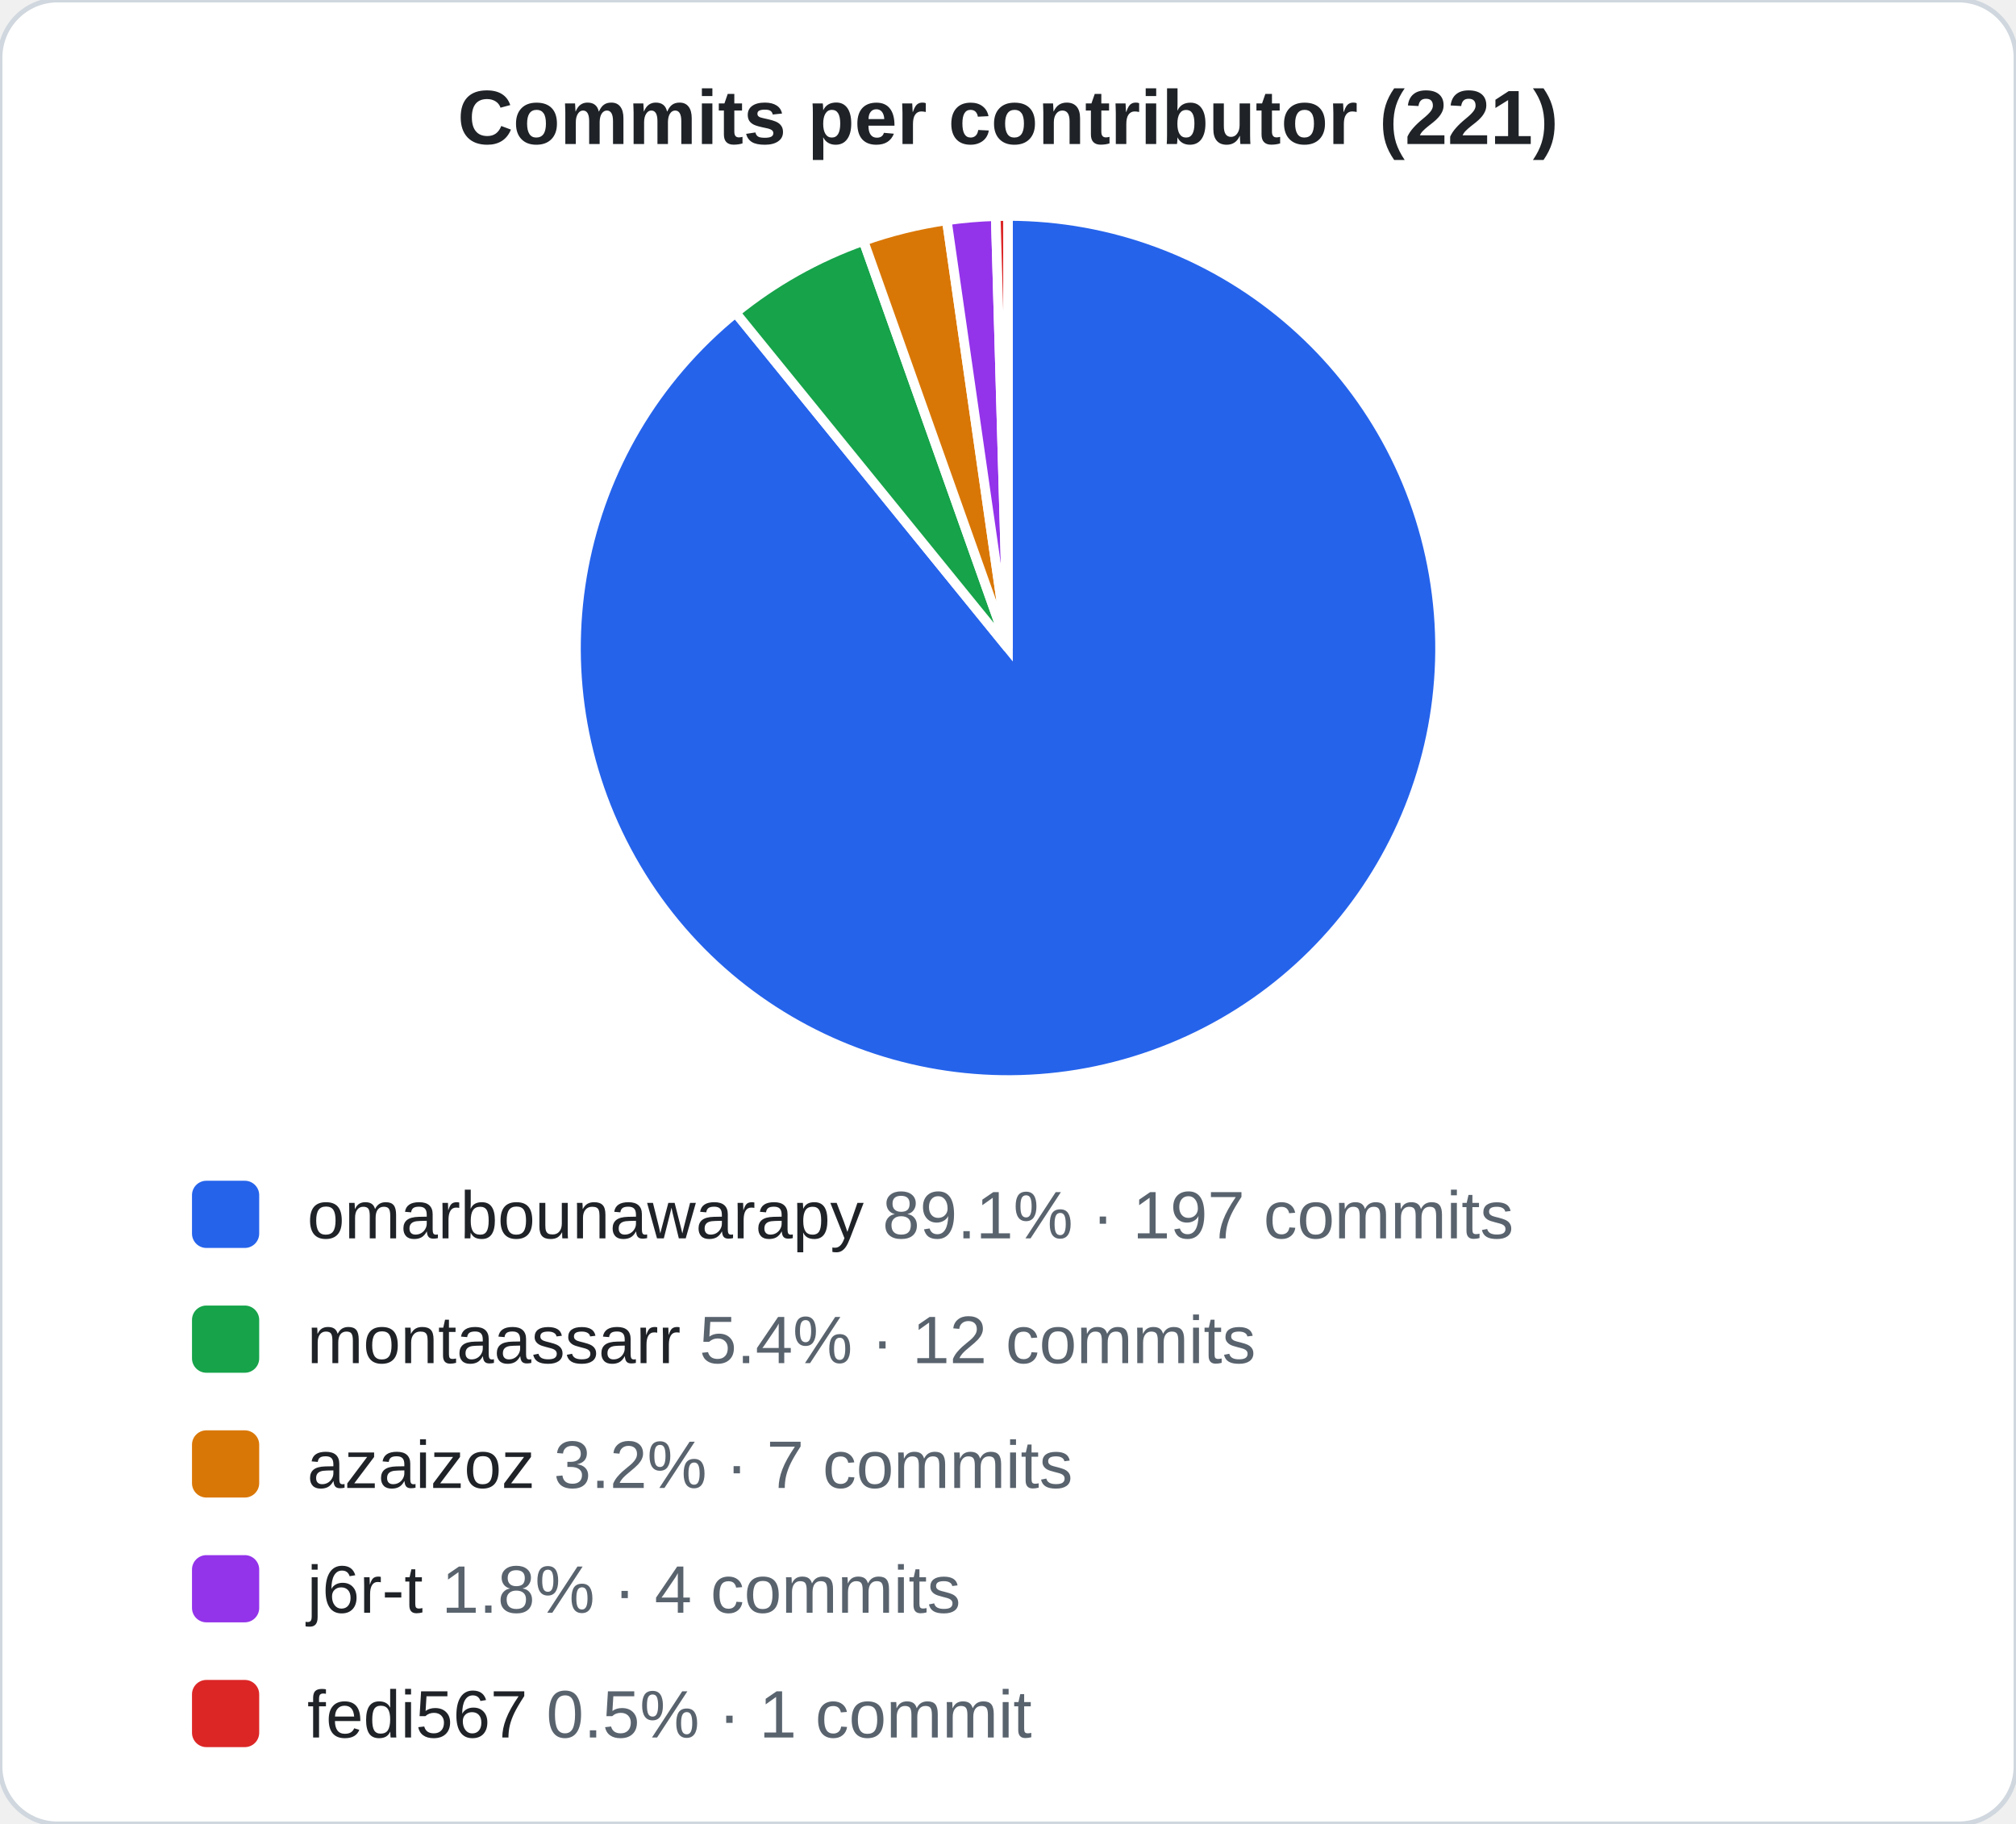
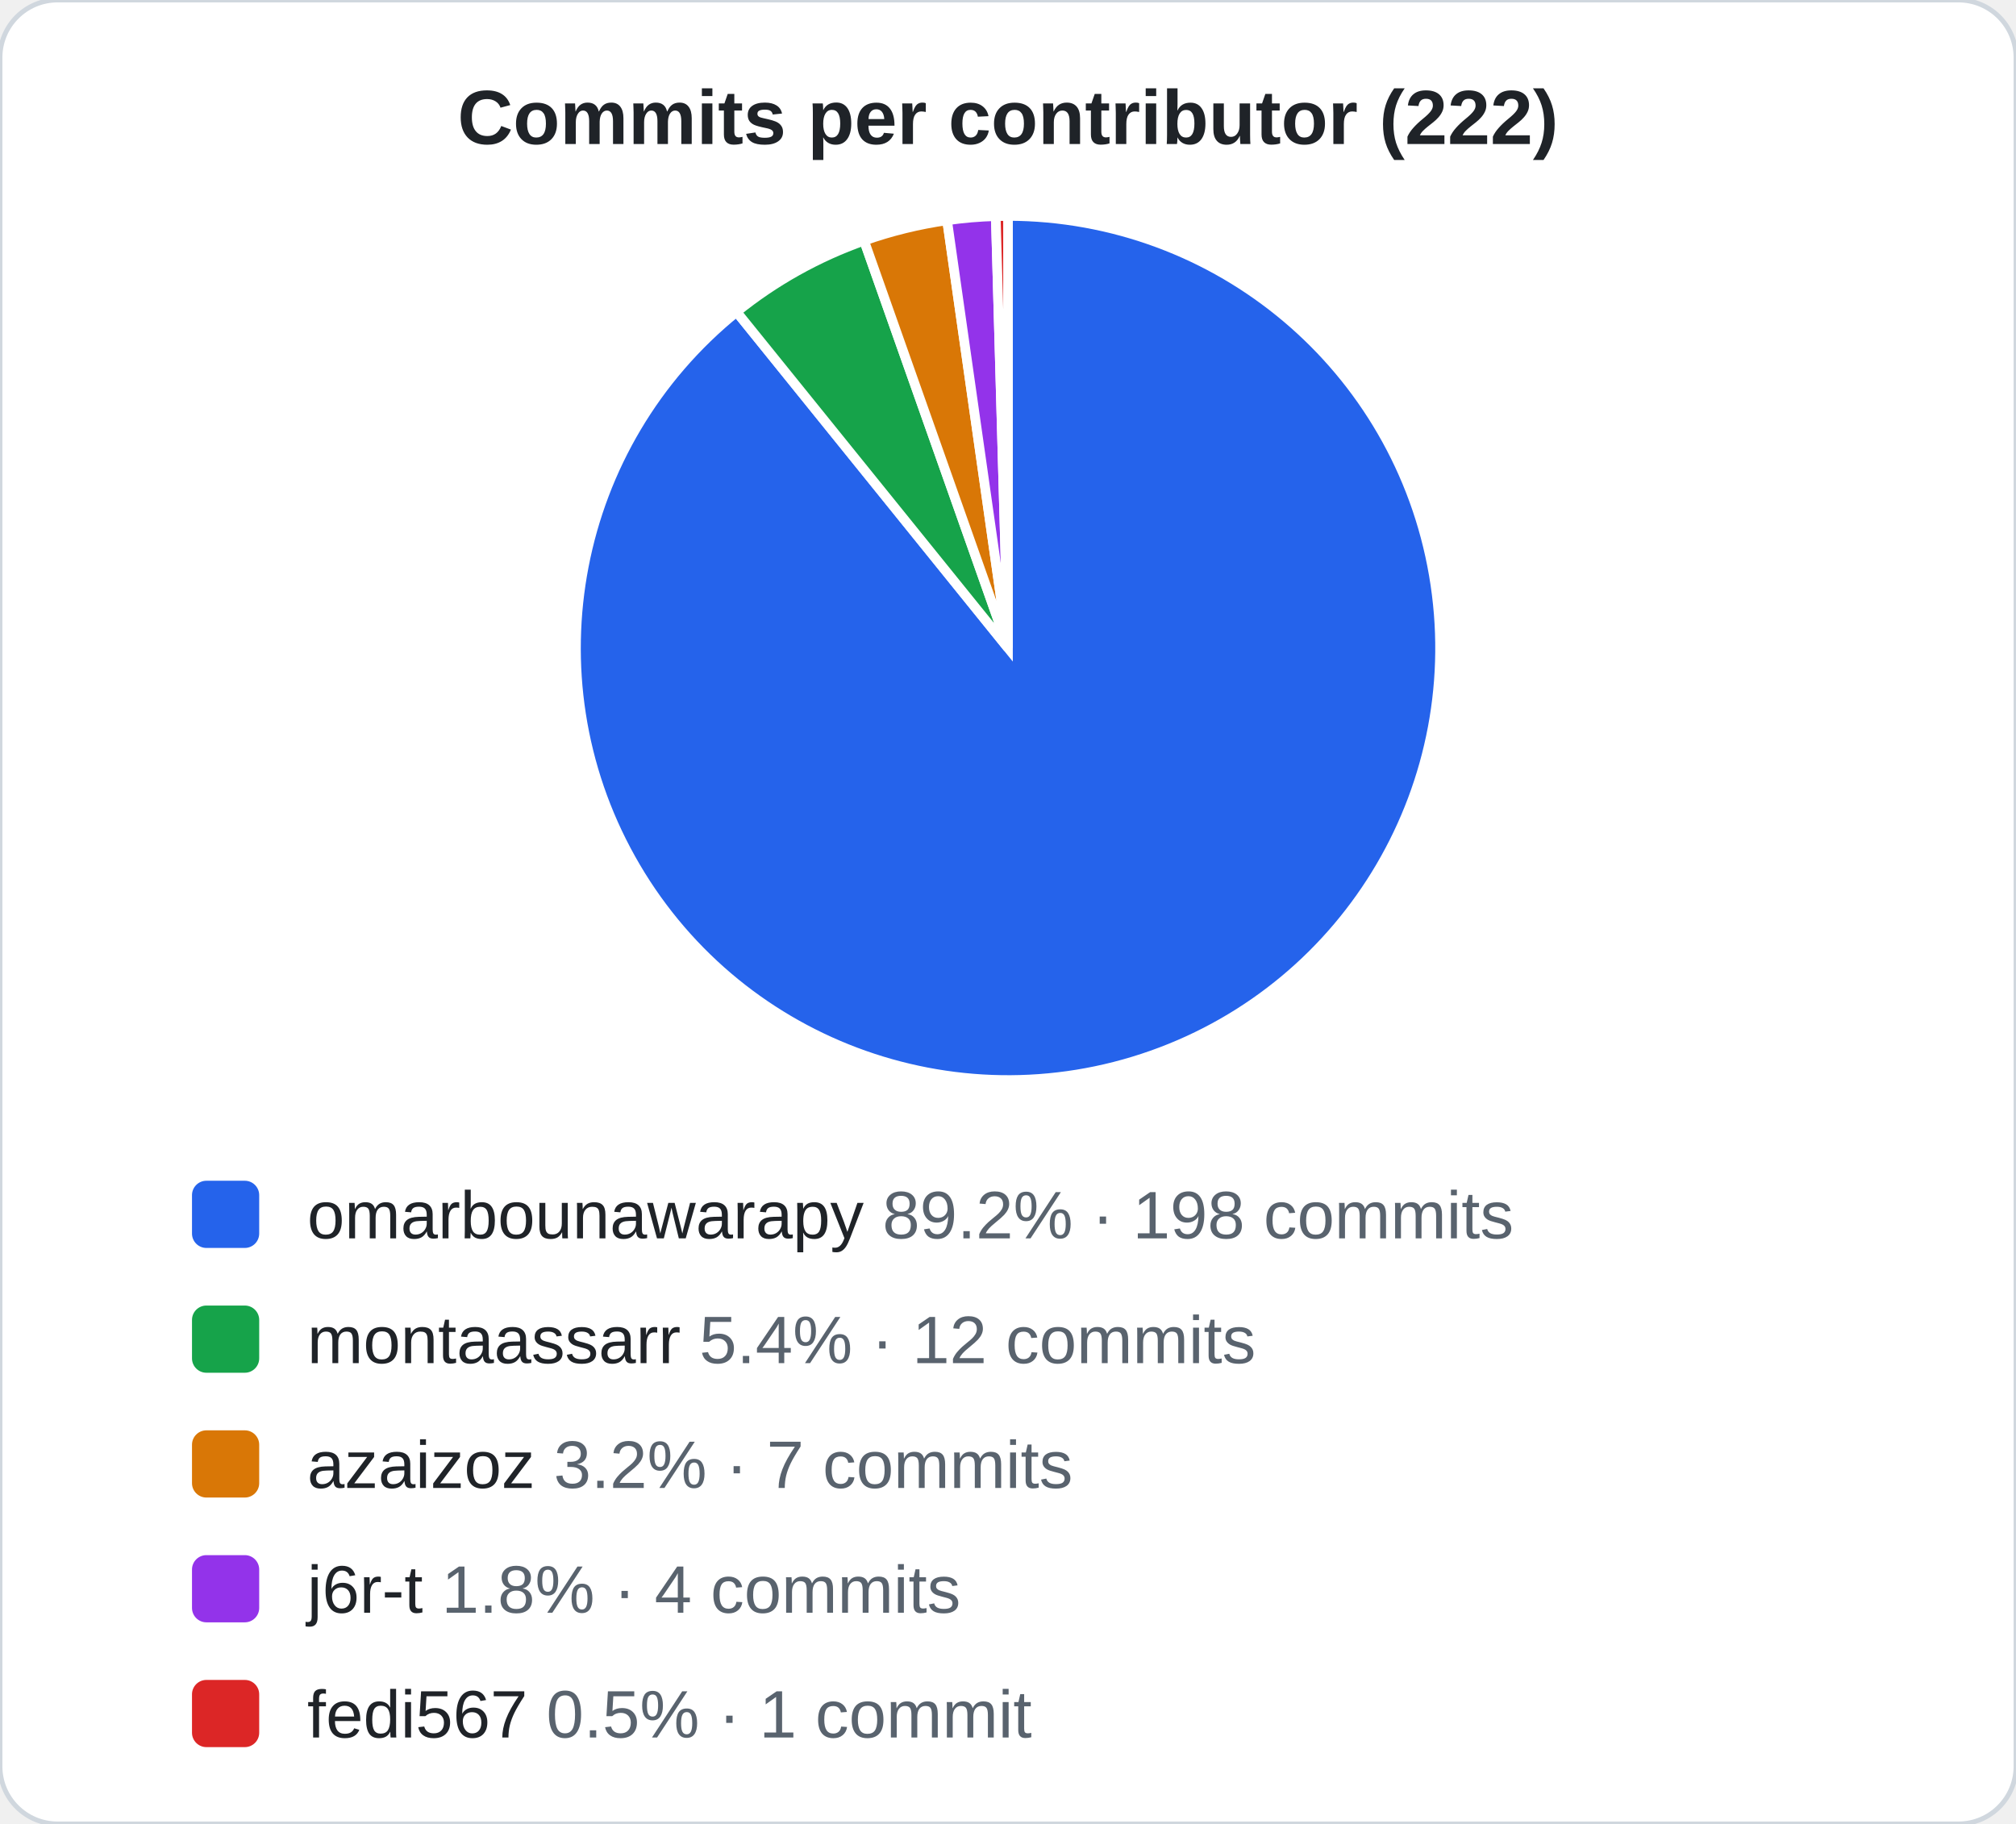
<svg xmlns="http://www.w3.org/2000/svg" width="420" height="380" viewBox="0 0 420 380" role="img" aria-labelledby="t">
  <rect width="420" height="380" rx="12" fill="#ffffff" stroke="#d0d7de" />
-   <text x="210" y="30" text-anchor="middle" font-family="Arial,Helvetica,sans-serif" font-size="16" font-weight="700" fill="#1f2328">Commits per contributor (221)</text>
-   <path d="M210.0,135.0 L210.00,45.00 A90,90 0 1 1 153.25,65.15 Z" fill="#2563eb" stroke="#ffffff" stroke-width="2" />
+   <text x="210" y="30" text-anchor="middle" font-family="Arial,Helvetica,sans-serif" font-size="16" font-weight="700" fill="#1f2328">Commits per contributor (222)</text>
+   <path d="M210.0,135.0 L210.00,45.00 A90,90 0 1 1 153.46,64.98 Z" fill="#2563eb" stroke="#ffffff" stroke-width="2" />
  <rect x="40" y="246" width="14" height="14" rx="3" fill="#2563eb" />
-   <text x="64" y="258" font-family="Arial,Helvetica,sans-serif" font-size="14" fill="#1f2328">omarbounawarapy <tspan fill="#59636e">89.1% · 197 commits</tspan>
+   <text x="64" y="258" font-family="Arial,Helvetica,sans-serif" font-size="14" fill="#1f2328">omarbounawarapy <tspan fill="#59636e">89.2% · 198 commits</tspan>
  </text>
-   <path d="M210.0,135.0 L153.25,65.15 A90,90 0 0 1 179.89,50.19 Z" fill="#16a34a" stroke="#ffffff" stroke-width="2" />
+   <path d="M210.0,135.0 L153.46,64.98 A90,90 0 0 1 180.02,50.14 Z" fill="#16a34a" stroke="#ffffff" stroke-width="2" />
  <rect x="40" y="272" width="14" height="14" rx="3" fill="#16a34a" />
  <text x="64" y="284" font-family="Arial,Helvetica,sans-serif" font-size="14" fill="#1f2328">montaassarr <tspan fill="#59636e">5.4% · 12 commits</tspan>
  </text>
-   <path d="M210.0,135.0 L179.89,50.19 A90,90 0 0 1 197.25,45.91 Z" fill="#d97706" stroke="#ffffff" stroke-width="2" />
+   <path d="M210.0,135.0 L180.02,50.14 A90,90 0 0 1 197.31,45.90 Z" fill="#d97706" stroke="#ffffff" stroke-width="2" />
  <rect x="40" y="298" width="14" height="14" rx="3" fill="#d97706" />
  <text x="64" y="310" font-family="Arial,Helvetica,sans-serif" font-size="14" fill="#1f2328">azaizoz <tspan fill="#59636e">3.2% · 7 commits</tspan>
  </text>
-   <path d="M210.0,135.0 L197.25,45.91 A90,90 0 0 1 207.44,45.04 Z" fill="#9333ea" stroke="#ffffff" stroke-width="2" />
+   <path d="M210.0,135.0 L197.31,45.90 A90,90 0 0 1 207.45,45.04 Z" fill="#9333ea" stroke="#ffffff" stroke-width="2" />
  <rect x="40" y="324" width="14" height="14" rx="3" fill="#9333ea" />
  <text x="64" y="336" font-family="Arial,Helvetica,sans-serif" font-size="14" fill="#1f2328">j6r-t <tspan fill="#59636e">1.8% · 4 commits</tspan>
  </text>
-   <path d="M210.0,135.0 L207.44,45.04 A90,90 0 0 1 210.00,45.00 Z" fill="#dc2626" stroke="#ffffff" stroke-width="2" />
+   <path d="M210.0,135.0 L207.45,45.04 A90,90 0 0 1 210.00,45.00 Z" fill="#dc2626" stroke="#ffffff" stroke-width="2" />
  <rect x="40" y="350" width="14" height="14" rx="3" fill="#dc2626" />
  <text x="64" y="362" font-family="Arial,Helvetica,sans-serif" font-size="14" fill="#1f2328">fedi567 <tspan fill="#59636e">0.5% · 1 commit</tspan>
  </text>
</svg>
